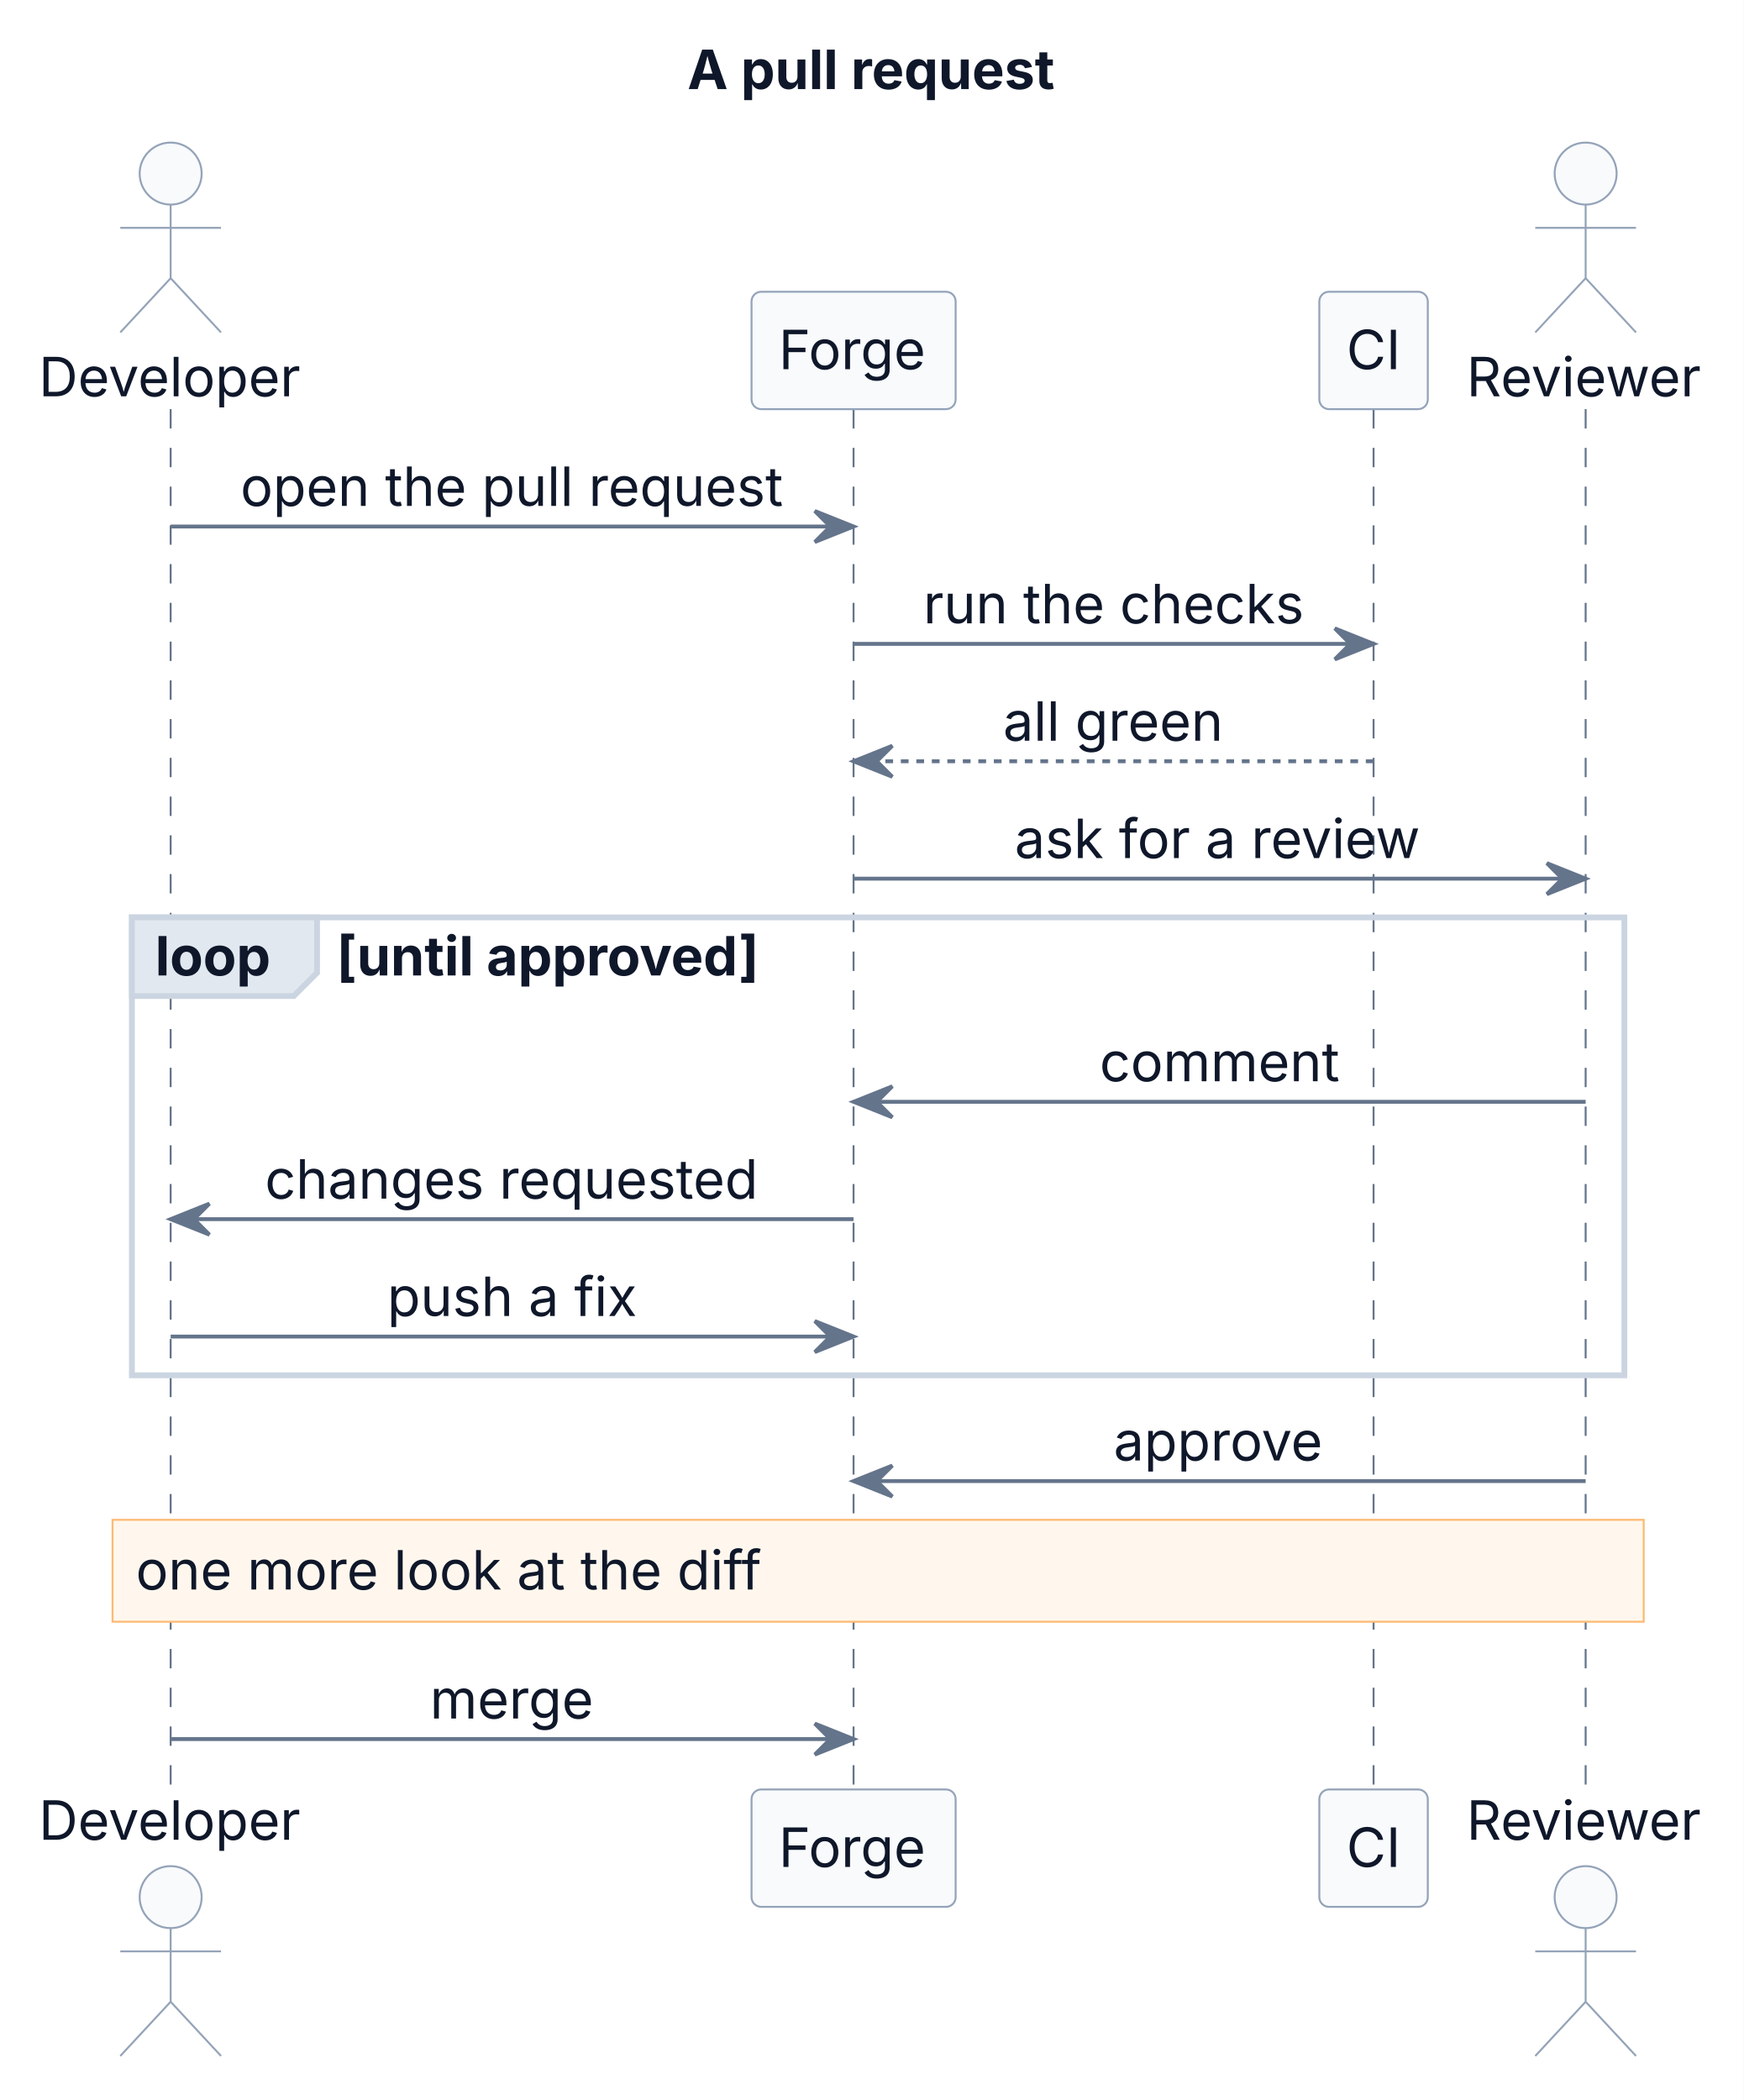
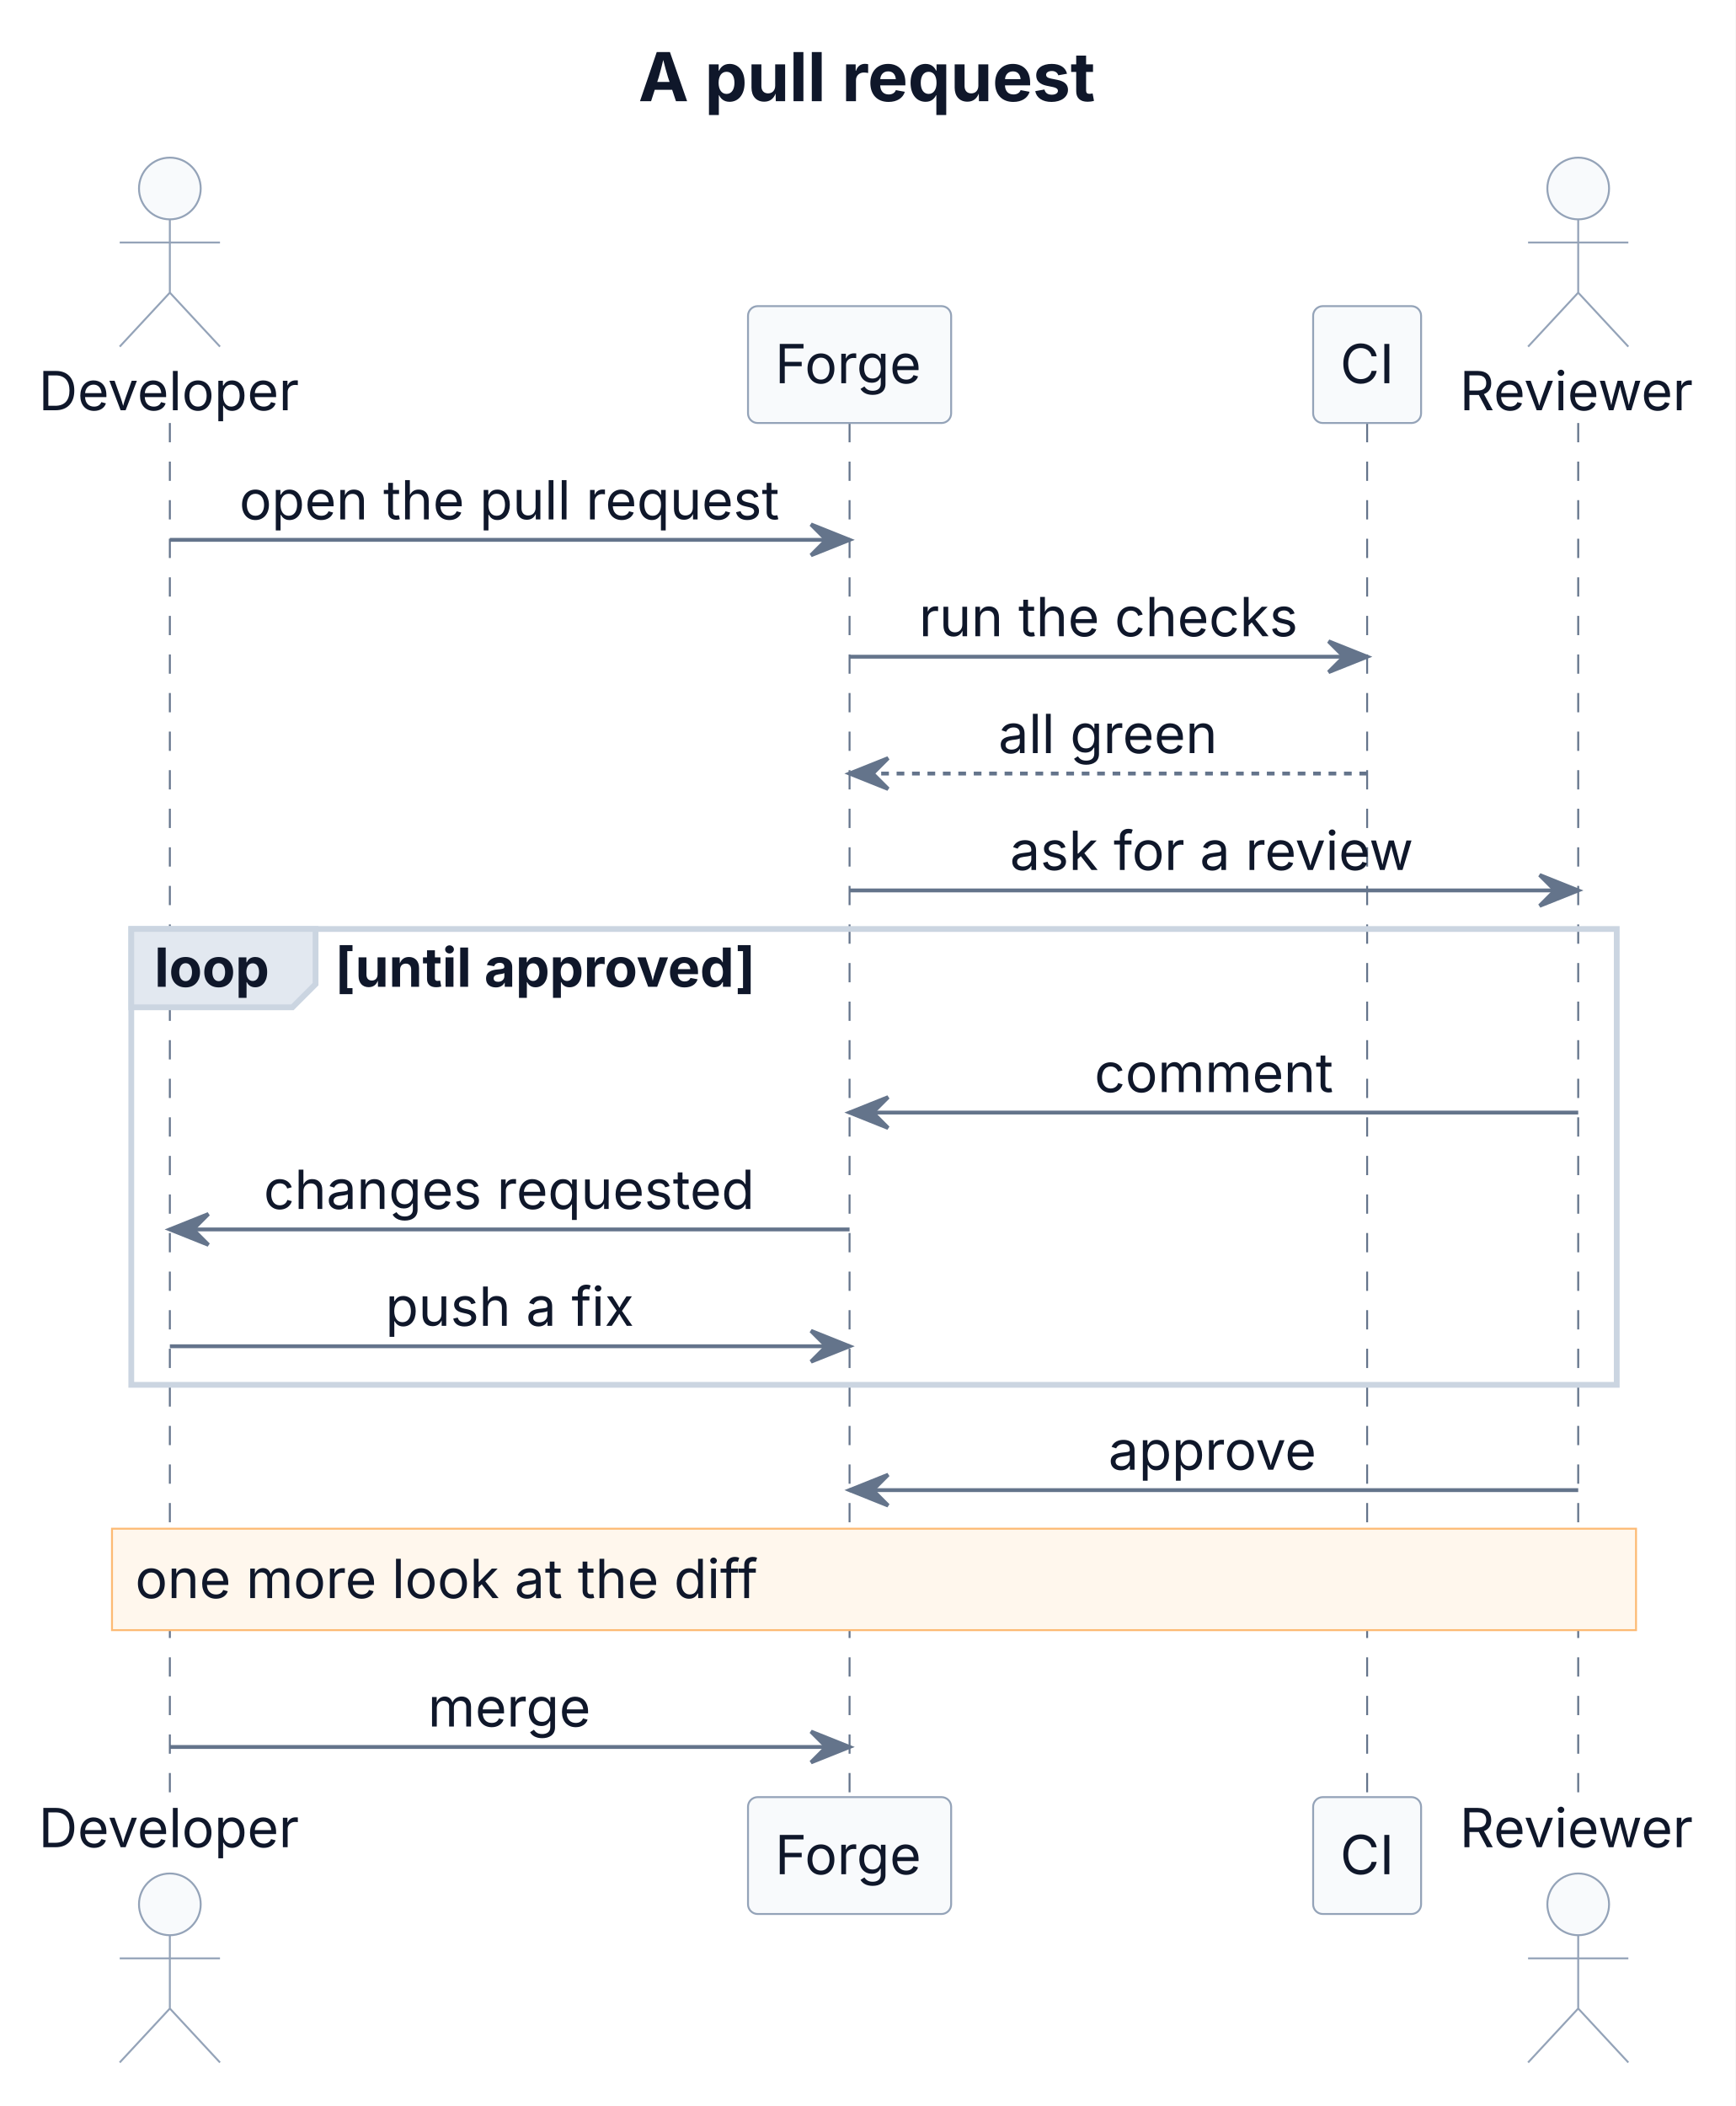
- <svg xmlns="http://www.w3.org/2000/svg" width="450" height="542" viewBox="0 0 450 542">
-   <rect x="0" y="0" width="450" height="542" fill="#FFFFFF" />
+ <svg xmlns="http://www.w3.org/2000/svg" width="450" height="546" viewBox="0 0 450 546">
+   <rect x="0" y="0" width="450" height="546" fill="#FFFFFF" />
  <g transform="translate(10,10)">
    <g>
-       <line x1="34.04" y1="95.59" x2="34.04" y2="451.85" fill="none" stroke="#64748B" stroke-width="0.5" stroke-dasharray="5,5" />
-       <line x1="210.28" y1="95.59" x2="210.28" y2="451.85" fill="none" stroke="#64748B" stroke-width="0.5" stroke-dasharray="5,5" />
-       <line x1="344.48" y1="95.59" x2="344.48" y2="451.85" fill="none" stroke="#64748B" stroke-width="0.5" stroke-dasharray="5,5" />
-       <line x1="399.21" y1="95.59" x2="399.21" y2="451.85" fill="none" stroke="#64748B" stroke-width="0.5" stroke-dasharray="5,5" />
+       <line x1="34.04" y1="99.67" x2="34.04" y2="455.92" fill="none" stroke="#64748B" stroke-width="0.5" stroke-dasharray="5,5" />
+       <line x1="210.28" y1="99.67" x2="210.28" y2="455.92" fill="none" stroke="#64748B" stroke-width="0.5" stroke-dasharray="5,5" />
+       <line x1="344.48" y1="99.67" x2="344.48" y2="455.92" fill="none" stroke="#64748B" stroke-width="0.5" stroke-dasharray="5,5" />
+       <line x1="399.21" y1="99.67" x2="399.21" y2="455.92" fill="none" stroke="#64748B" stroke-width="0.5" stroke-dasharray="5,5" />
    </g>
    <g>
-       <rect x="24.04" y="226.78" width="385.16" height="118.18" fill="none" stroke="#CBD5E1" stroke-width="1.5" />
+       <rect x="24.04" y="230.85" width="385.16" height="118.18" fill="none" stroke="#CBD5E1" stroke-width="1.5" />
    </g>
    <g>
-       <ellipse cx="34.04" cy="34.8" rx="8" ry="8" fill="#F8FAFC" stroke="#94A3B8" stroke-width="0.5" />
-       <path d="M34.04,42.8 L34.04,61.8 M21.04,48.8 L47.04,48.8 M34.04,61.8 L21.04,75.8 M34.04,61.8 L47.04,75.8" fill="none" stroke="#94A3B8" stroke-width="0.5" />
+       <ellipse cx="34.04" cy="38.87" rx="8" ry="8" fill="#F8FAFC" stroke="#94A3B8" stroke-width="0.5" />
+       <path d="M34.04,46.87 L34.04,65.87 M21.04,52.87 L47.04,52.87 M34.04,65.87 L21.04,79.87 M34.04,65.87 L47.04,79.87" fill="none" stroke="#94A3B8" stroke-width="0.5" />
      <text font-family="Inter, ui-sans-serif, system-ui, -apple-system, Segoe UI, DejaVu Sans, Liberation Sans, Arial, Liberation Sans, Arimo, Helvetica, Nimbus Sans, sans-serif, Noto Color Emoji, Apple Color Emoji, Segoe UI Emoji" xml:space="preserve">
-         <tspan x="0" y="92.29" font-size="14" fill="#0F172A" textLength="68.08" lengthAdjust="spacing">Developer</tspan>
+         <tspan x="0" y="96.36" font-size="14" fill="#0F172A" textLength="68.08" lengthAdjust="spacing">Developer</tspan>
      </text>
-       <rect x="183.95" y="65.3" width="52.67" height="30.3" rx="2.5" ry="2.5" fill="#F8FAFC" stroke="#94A3B8" stroke-width="0.5" />
+       <rect x="183.95" y="69.37" width="52.67" height="30.3" rx="2.5" ry="2.5" fill="#F8FAFC" stroke="#94A3B8" stroke-width="0.5" />
      <text font-family="Inter, ui-sans-serif, system-ui, -apple-system, Segoe UI, DejaVu Sans, Liberation Sans, Arial, Liberation Sans, Arimo, Helvetica, Nimbus Sans, sans-serif, Noto Color Emoji, Apple Color Emoji, Segoe UI Emoji" xml:space="preserve">
-         <tspan x="190.95" y="85.29" font-size="14" fill="#0F172A" textLength="38.67" lengthAdjust="spacing">Forge</tspan>
+         <tspan x="190.95" y="89.36" font-size="14" fill="#0F172A" textLength="38.67" lengthAdjust="spacing">Forge</tspan>
      </text>
-       <rect x="330.48" y="65.3" width="27.99" height="30.3" rx="2.5" ry="2.5" fill="#F8FAFC" stroke="#94A3B8" stroke-width="0.5" />
+       <rect x="330.48" y="69.37" width="27.99" height="30.3" rx="2.5" ry="2.5" fill="#F8FAFC" stroke="#94A3B8" stroke-width="0.5" />
      <text font-family="Inter, ui-sans-serif, system-ui, -apple-system, Segoe UI, DejaVu Sans, Liberation Sans, Arial, Liberation Sans, Arimo, Helvetica, Nimbus Sans, sans-serif, Noto Color Emoji, Apple Color Emoji, Segoe UI Emoji" xml:space="preserve">
-         <tspan x="337.48" y="85.29" font-size="14" fill="#0F172A" textLength="13.99" lengthAdjust="spacing">CI</tspan>
+         <tspan x="337.48" y="89.36" font-size="14" fill="#0F172A" textLength="13.99" lengthAdjust="spacing">CI</tspan>
      </text>
-       <ellipse cx="399.21" cy="34.8" rx="8" ry="8" fill="#F8FAFC" stroke="#94A3B8" stroke-width="0.5" />
-       <path d="M399.21,42.8 L399.21,61.8 M386.21,48.8 L412.21,48.8 M399.21,61.8 L386.21,75.8 M399.21,61.8 L412.21,75.8" fill="none" stroke="#94A3B8" stroke-width="0.5" />
+       <ellipse cx="399.21" cy="38.87" rx="8" ry="8" fill="#F8FAFC" stroke="#94A3B8" stroke-width="0.5" />
+       <path d="M399.21,46.87 L399.21,65.87 M386.21,52.87 L412.21,52.87 M399.21,65.87 L386.21,79.87 M399.21,65.87 L412.21,79.87" fill="none" stroke="#94A3B8" stroke-width="0.5" />
      <text font-family="Inter, ui-sans-serif, system-ui, -apple-system, Segoe UI, DejaVu Sans, Liberation Sans, Arial, Liberation Sans, Arimo, Helvetica, Nimbus Sans, sans-serif, Noto Color Emoji, Apple Color Emoji, Segoe UI Emoji" xml:space="preserve">
-         <tspan x="368.47" y="92.29" font-size="14" fill="#0F172A" textLength="61.47" lengthAdjust="spacing">Reviewer</tspan>
+         <tspan x="368.47" y="96.36" font-size="14" fill="#0F172A" textLength="61.47" lengthAdjust="spacing">Reviewer</tspan>
      </text>
-       <line x1="34.04" y1="125.89" x2="210.28" y2="125.89" fill="none" stroke="#64748B" stroke-width="1" />
-       <polygon points="200.28,121.89 210.28,125.89 200.28,129.89 204.28,125.89" fill="#64748B" stroke="#64748B" stroke-width="1" />
+       <line x1="34.04" y1="129.96" x2="210.28" y2="129.96" fill="none" stroke="#64748B" stroke-width="1" />
+       <polygon points="200.28,125.96 210.28,129.96 200.28,133.96 204.28,129.96" fill="#64748B" stroke="#64748B" stroke-width="1" />
      <text font-family="Inter, ui-sans-serif, system-ui, -apple-system, Segoe UI, DejaVu Sans, Liberation Sans, Arial, Liberation Sans, Arimo, Helvetica, Nimbus Sans, sans-serif, Noto Color Emoji, Apple Color Emoji, Segoe UI Emoji" xml:space="preserve">
-         <tspan x="52.04" y="120.58" font-size="14" fill="#0F172A" textLength="140.24" lengthAdjust="spacing">open the pull request</tspan>
+         <tspan x="52.04" y="124.66" font-size="14" fill="#0F172A" textLength="140.24" lengthAdjust="spacing">open the pull request</tspan>
      </text>
-       <line x1="210.28" y1="156.18" x2="344.48" y2="156.18" fill="none" stroke="#64748B" stroke-width="1" />
-       <polygon points="334.48,152.18 344.48,156.18 334.48,160.18 338.48,156.18" fill="#64748B" stroke="#64748B" stroke-width="1" />
+       <line x1="210.28" y1="160.26" x2="344.48" y2="160.26" fill="none" stroke="#64748B" stroke-width="1" />
+       <polygon points="334.48,156.26 344.48,160.26 334.48,164.26 338.48,160.26" fill="#64748B" stroke="#64748B" stroke-width="1" />
      <text font-family="Inter, ui-sans-serif, system-ui, -apple-system, Segoe UI, DejaVu Sans, Liberation Sans, Arial, Liberation Sans, Arimo, Helvetica, Nimbus Sans, sans-serif, Noto Color Emoji, Apple Color Emoji, Segoe UI Emoji" xml:space="preserve">
-         <tspan x="228.28" y="150.88" font-size="14" fill="#0F172A" textLength="98.2" lengthAdjust="spacing">run the checks</tspan>
+         <tspan x="228.28" y="154.95" font-size="14" fill="#0F172A" textLength="98.2" lengthAdjust="spacing">run the checks</tspan>
      </text>
-       <line x1="344.48" y1="186.48" x2="210.28" y2="186.48" fill="none" stroke="#64748B" stroke-width="1" stroke-dasharray="2,2" />
-       <polygon points="220.28,182.48 210.28,186.48 220.28,190.48 216.28,186.48" fill="#64748B" stroke="#64748B" stroke-width="1" />
+       <line x1="344.48" y1="190.55" x2="210.28" y2="190.55" fill="none" stroke="#64748B" stroke-width="1" stroke-dasharray="2,2" />
+       <polygon points="220.28,186.55 210.28,190.55 220.28,194.55 216.28,190.55" fill="#64748B" stroke="#64748B" stroke-width="1" />
      <text font-family="Inter, ui-sans-serif, system-ui, -apple-system, Segoe UI, DejaVu Sans, Liberation Sans, Arial, Liberation Sans, Arimo, Helvetica, Nimbus Sans, sans-serif, Noto Color Emoji, Apple Color Emoji, Segoe UI Emoji" xml:space="preserve">
-         <tspan x="248.87" y="181.18" font-size="14" fill="#0F172A" textLength="57.02" lengthAdjust="spacing">all green</tspan>
+         <tspan x="248.87" y="185.25" font-size="14" fill="#0F172A" textLength="57.02" lengthAdjust="spacing">all green</tspan>
      </text>
-       <line x1="210.28" y1="216.78" x2="399.21" y2="216.78" fill="none" stroke="#64748B" stroke-width="1" />
-       <polygon points="389.21,212.78 399.21,216.78 389.21,220.78 393.21,216.78" fill="#64748B" stroke="#64748B" stroke-width="1" />
+       <line x1="210.28" y1="220.85" x2="399.21" y2="220.85" fill="none" stroke="#64748B" stroke-width="1" />
+       <polygon points="389.21,216.85 399.21,220.85 389.21,224.85 393.21,220.85" fill="#64748B" stroke="#64748B" stroke-width="1" />
      <text font-family="Inter, ui-sans-serif, system-ui, -apple-system, Segoe UI, DejaVu Sans, Liberation Sans, Arial, Liberation Sans, Arimo, Helvetica, Nimbus Sans, sans-serif, Noto Color Emoji, Apple Color Emoji, Segoe UI Emoji" xml:space="preserve">
-         <tspan x="251.86" y="211.47" font-size="14" fill="#0F172A" textLength="105.76" lengthAdjust="spacing">ask for a review</tspan>
+         <tspan x="251.86" y="215.55" font-size="14" fill="#0F172A" textLength="105.76" lengthAdjust="spacing">ask for a review</tspan>
      </text>
-       <line x1="399.21" y1="274.37" x2="210.28" y2="274.37" fill="none" stroke="#64748B" stroke-width="1" />
-       <polygon points="220.28,270.37 210.28,274.37 220.28,278.37 216.28,274.37" fill="#64748B" stroke="#64748B" stroke-width="1" />
+       <line x1="399.21" y1="278.44" x2="210.28" y2="278.44" fill="none" stroke="#64748B" stroke-width="1" />
+       <polygon points="220.28,274.44 210.28,278.44 220.28,282.44 216.28,278.44" fill="#64748B" stroke="#64748B" stroke-width="1" />
      <text font-family="Inter, ui-sans-serif, system-ui, -apple-system, Segoe UI, DejaVu Sans, Liberation Sans, Arial, Liberation Sans, Arimo, Helvetica, Nimbus Sans, sans-serif, Noto Color Emoji, Apple Color Emoji, Segoe UI Emoji" xml:space="preserve">
-         <tspan x="273.77" y="269.06" font-size="14" fill="#0F172A" textLength="61.94" lengthAdjust="spacing">comment</tspan>
+         <tspan x="273.77" y="273.14" font-size="14" fill="#0F172A" textLength="61.94" lengthAdjust="spacing">comment</tspan>
      </text>
-       <line x1="210.28" y1="304.66" x2="34.04" y2="304.66" fill="none" stroke="#64748B" stroke-width="1" />
-       <polygon points="44.04,300.66 34.04,304.66 44.04,308.66 40.04,304.66" fill="#64748B" stroke="#64748B" stroke-width="1" />
+       <line x1="210.28" y1="308.74" x2="34.04" y2="308.74" fill="none" stroke="#64748B" stroke-width="1" />
+       <polygon points="44.04,304.74 34.04,308.74 44.04,312.74 40.04,308.74" fill="#64748B" stroke="#64748B" stroke-width="1" />
      <text font-family="Inter, ui-sans-serif, system-ui, -apple-system, Segoe UI, DejaVu Sans, Liberation Sans, Arial, Liberation Sans, Arimo, Helvetica, Nimbus Sans, sans-serif, Noto Color Emoji, Apple Color Emoji, Segoe UI Emoji" xml:space="preserve">
-         <tspan x="58.36" y="299.36" font-size="14" fill="#0F172A" textLength="127.61" lengthAdjust="spacing">changes requested</tspan>
+         <tspan x="58.36" y="303.43" font-size="14" fill="#0F172A" textLength="127.61" lengthAdjust="spacing">changes requested</tspan>
      </text>
-       <line x1="34.04" y1="334.96" x2="210.28" y2="334.96" fill="none" stroke="#64748B" stroke-width="1" />
-       <polygon points="200.28,330.96 210.28,334.96 200.28,338.96 204.28,334.96" fill="#64748B" stroke="#64748B" stroke-width="1" />
+       <line x1="34.04" y1="339.03" x2="210.28" y2="339.03" fill="none" stroke="#64748B" stroke-width="1" />
+       <polygon points="200.28,335.03 210.28,339.03 200.28,343.03 204.28,339.03" fill="#64748B" stroke="#64748B" stroke-width="1" />
      <text font-family="Inter, ui-sans-serif, system-ui, -apple-system, Segoe UI, DejaVu Sans, Liberation Sans, Arial, Liberation Sans, Arimo, Helvetica, Nimbus Sans, sans-serif, Noto Color Emoji, Apple Color Emoji, Segoe UI Emoji" xml:space="preserve">
-         <tspan x="89.93" y="329.66" font-size="14" fill="#0F172A" textLength="64.46" lengthAdjust="spacing">push a fix</tspan>
+         <tspan x="89.93" y="333.73" font-size="14" fill="#0F172A" textLength="64.46" lengthAdjust="spacing">push a fix</tspan>
      </text>
-       <polygon points="24.04,226.78 71.82,226.78 71.82,241.07 65.82,247.07 24.04,247.07" fill="#E2E8F0" stroke="#CBD5E1" stroke-width="1.5" />
+       <polygon points="24.04,230.85 71.82,230.85 71.82,245.15 65.82,251.15 24.04,251.15" fill="#E2E8F0" stroke="#CBD5E1" stroke-width="1.5" />
      <text font-family="Inter, ui-sans-serif, system-ui, -apple-system, Segoe UI, DejaVu Sans, Liberation Sans, Arial, Liberation Sans, Arimo, Helvetica, Nimbus Sans, sans-serif, Noto Color Emoji, Apple Color Emoji, Segoe UI Emoji" xml:space="preserve">
-         <tspan x="30.04" y="241.77" font-size="14" fill="#0F172A" font-weight="bold" textLength="29.78" lengthAdjust="spacing">loop</tspan>
+         <tspan x="30.04" y="245.84" font-size="14" fill="#0F172A" font-weight="bold" textLength="29.78" lengthAdjust="spacing">loop</tspan>
      </text>
      <text font-family="Inter, ui-sans-serif, system-ui, -apple-system, Segoe UI, DejaVu Sans, Liberation Sans, Arial, Liberation Sans, Arimo, Helvetica, Nimbus Sans, sans-serif, Noto Color Emoji, Apple Color Emoji, Segoe UI Emoji" xml:space="preserve">
-         <tspan x="76.82" y="241.77" font-size="14" fill="#0F172A" font-weight="bold" textLength="109.65" lengthAdjust="spacing">[until approved]</tspan>
+         <tspan x="76.82" y="245.84" font-size="14" fill="#0F172A" font-weight="bold" textLength="109.65" lengthAdjust="spacing">[until approved]</tspan>
      </text>
-       <line x1="399.21" y1="372.26" x2="210.28" y2="372.26" fill="none" stroke="#64748B" stroke-width="1" />
-       <polygon points="220.28,368.26 210.28,372.26 220.28,376.26 216.28,372.26" fill="#64748B" stroke="#64748B" stroke-width="1" />
+       <line x1="399.21" y1="376.33" x2="210.28" y2="376.33" fill="none" stroke="#64748B" stroke-width="1" />
+       <polygon points="220.28,372.33 210.28,376.33 220.28,380.33 216.28,376.33" fill="#64748B" stroke="#64748B" stroke-width="1" />
      <text font-family="Inter, ui-sans-serif, system-ui, -apple-system, Segoe UI, DejaVu Sans, Liberation Sans, Arial, Liberation Sans, Arimo, Helvetica, Nimbus Sans, sans-serif, Noto Color Emoji, Apple Color Emoji, Segoe UI Emoji" xml:space="preserve">
-         <tspan x="277.39" y="366.95" font-size="14" fill="#0F172A" textLength="54.7" lengthAdjust="spacing">approve</tspan>
+         <tspan x="277.39" y="371.03" font-size="14" fill="#0F172A" textLength="54.7" lengthAdjust="spacing">approve</tspan>
      </text>
-       <rect x="19.04" y="382.26" width="395.16" height="26.3" fill="#FFF7ED" stroke="#FDBA74" stroke-width="0.5" />
+       <rect x="19.04" y="386.33" width="395.16" height="26.3" fill="#FFF7ED" stroke="#FDBA74" stroke-width="0.5" />
      <text font-family="Inter, ui-sans-serif, system-ui, -apple-system, Segoe UI, DejaVu Sans, Liberation Sans, Arial, Liberation Sans, Arimo, Helvetica, Nimbus Sans, sans-serif, Noto Color Emoji, Apple Color Emoji, Segoe UI Emoji" xml:space="preserve">
-         <tspan x="25.04" y="400.25" font-size="14" fill="#0F172A" textLength="162.25" lengthAdjust="spacing">one more look at the diff</tspan>
+         <tspan x="25.04" y="404.32" font-size="14" fill="#0F172A" textLength="162.25" lengthAdjust="spacing">one more look at the diff</tspan>
      </text>
-       <line x1="34.04" y1="438.85" x2="210.28" y2="438.85" fill="none" stroke="#64748B" stroke-width="1" />
-       <polygon points="200.28,434.85 210.28,438.85 200.28,442.85 204.28,438.85" fill="#64748B" stroke="#64748B" stroke-width="1" />
+       <line x1="34.04" y1="442.92" x2="210.28" y2="442.92" fill="none" stroke="#64748B" stroke-width="1" />
+       <polygon points="200.28,438.92 210.28,442.92 200.28,446.92 204.28,442.92" fill="#64748B" stroke="#64748B" stroke-width="1" />
      <text font-family="Inter, ui-sans-serif, system-ui, -apple-system, Segoe UI, DejaVu Sans, Liberation Sans, Arial, Liberation Sans, Arimo, Helvetica, Nimbus Sans, sans-serif, Noto Color Emoji, Apple Color Emoji, Segoe UI Emoji" xml:space="preserve">
-         <tspan x="100.94" y="433.54" font-size="14" fill="#0F172A" textLength="42.43" lengthAdjust="spacing">merge</tspan>
+         <tspan x="100.94" y="437.62" font-size="14" fill="#0F172A" textLength="42.43" lengthAdjust="spacing">merge</tspan>
      </text>
-       <ellipse cx="34.04" cy="479.64" rx="8" ry="8" fill="#F8FAFC" stroke="#94A3B8" stroke-width="0.5" />
-       <path d="M34.04,487.64 L34.04,506.64 M21.04,493.64 L47.04,493.64 M34.04,506.64 L21.04,520.64 M34.04,506.64 L47.04,520.64" fill="none" stroke="#94A3B8" stroke-width="0.5" />
+       <ellipse cx="34.04" cy="483.72" rx="8" ry="8" fill="#F8FAFC" stroke="#94A3B8" stroke-width="0.5" />
+       <path d="M34.04,491.72 L34.04,510.72 M21.04,497.72 L47.04,497.72 M34.04,510.72 L21.04,524.72 M34.04,510.72 L47.04,524.72" fill="none" stroke="#94A3B8" stroke-width="0.5" />
      <text font-family="Inter, ui-sans-serif, system-ui, -apple-system, Segoe UI, DejaVu Sans, Liberation Sans, Arial, Liberation Sans, Arimo, Helvetica, Nimbus Sans, sans-serif, Noto Color Emoji, Apple Color Emoji, Segoe UI Emoji" xml:space="preserve">
-         <tspan x="0" y="464.84" font-size="14" fill="#0F172A" textLength="68.08" lengthAdjust="spacing">Developer</tspan>
+         <tspan x="0" y="468.91" font-size="14" fill="#0F172A" textLength="68.08" lengthAdjust="spacing">Developer</tspan>
      </text>
-       <rect x="183.95" y="451.85" width="52.67" height="30.3" rx="2.5" ry="2.5" fill="#F8FAFC" stroke="#94A3B8" stroke-width="0.5" />
+       <rect x="183.95" y="455.92" width="52.67" height="30.3" rx="2.5" ry="2.5" fill="#F8FAFC" stroke="#94A3B8" stroke-width="0.5" />
      <text font-family="Inter, ui-sans-serif, system-ui, -apple-system, Segoe UI, DejaVu Sans, Liberation Sans, Arial, Liberation Sans, Arimo, Helvetica, Nimbus Sans, sans-serif, Noto Color Emoji, Apple Color Emoji, Segoe UI Emoji" xml:space="preserve">
-         <tspan x="190.95" y="471.84" font-size="14" fill="#0F172A" textLength="38.67" lengthAdjust="spacing">Forge</tspan>
+         <tspan x="190.95" y="475.91" font-size="14" fill="#0F172A" textLength="38.67" lengthAdjust="spacing">Forge</tspan>
      </text>
-       <rect x="330.48" y="451.85" width="27.99" height="30.3" rx="2.5" ry="2.5" fill="#F8FAFC" stroke="#94A3B8" stroke-width="0.5" />
+       <rect x="330.48" y="455.92" width="27.99" height="30.3" rx="2.5" ry="2.5" fill="#F8FAFC" stroke="#94A3B8" stroke-width="0.5" />
      <text font-family="Inter, ui-sans-serif, system-ui, -apple-system, Segoe UI, DejaVu Sans, Liberation Sans, Arial, Liberation Sans, Arimo, Helvetica, Nimbus Sans, sans-serif, Noto Color Emoji, Apple Color Emoji, Segoe UI Emoji" xml:space="preserve">
-         <tspan x="337.48" y="471.84" font-size="14" fill="#0F172A" textLength="13.99" lengthAdjust="spacing">CI</tspan>
+         <tspan x="337.48" y="475.91" font-size="14" fill="#0F172A" textLength="13.99" lengthAdjust="spacing">CI</tspan>
      </text>
-       <ellipse cx="399.21" cy="479.64" rx="8" ry="8" fill="#F8FAFC" stroke="#94A3B8" stroke-width="0.5" />
-       <path d="M399.21,487.64 L399.21,506.64 M386.21,493.64 L412.21,493.64 M399.21,506.64 L386.21,520.64 M399.21,506.64 L412.21,520.64" fill="none" stroke="#94A3B8" stroke-width="0.5" />
+       <ellipse cx="399.21" cy="483.72" rx="8" ry="8" fill="#F8FAFC" stroke="#94A3B8" stroke-width="0.5" />
+       <path d="M399.21,491.72 L399.21,510.72 M386.21,497.72 L412.21,497.72 M399.21,510.72 L386.21,524.72 M399.21,510.72 L412.21,524.72" fill="none" stroke="#94A3B8" stroke-width="0.5" />
      <text font-family="Inter, ui-sans-serif, system-ui, -apple-system, Segoe UI, DejaVu Sans, Liberation Sans, Arial, Liberation Sans, Arimo, Helvetica, Nimbus Sans, sans-serif, Noto Color Emoji, Apple Color Emoji, Segoe UI Emoji" xml:space="preserve">
-         <tspan x="368.47" y="464.84" font-size="14" fill="#0F172A" textLength="61.47" lengthAdjust="spacing">Reviewer</tspan>
+         <tspan x="368.47" y="468.91" font-size="14" fill="#0F172A" textLength="61.47" lengthAdjust="spacing">Reviewer</tspan>
      </text>
      <text font-family="Inter, ui-sans-serif, system-ui, -apple-system, Segoe UI, DejaVu Sans, Liberation Sans, Arial, Liberation Sans, Arimo, Helvetica, Nimbus Sans, sans-serif, Noto Color Emoji, Apple Color Emoji, Segoe UI Emoji" xml:space="preserve">
-         <tspan x="167.41" y="12.99" font-size="14" fill="#0F172A" font-weight="bold" textLength="95.12" lengthAdjust="spacing">A pull request</tspan>
+         <tspan x="155.52" y="16.24" font-size="17.5" fill="#0F172A" font-weight="bold" textLength="118.9" lengthAdjust="spacing">A pull request</tspan>
      </text>
    </g>
  </g>
</svg>
